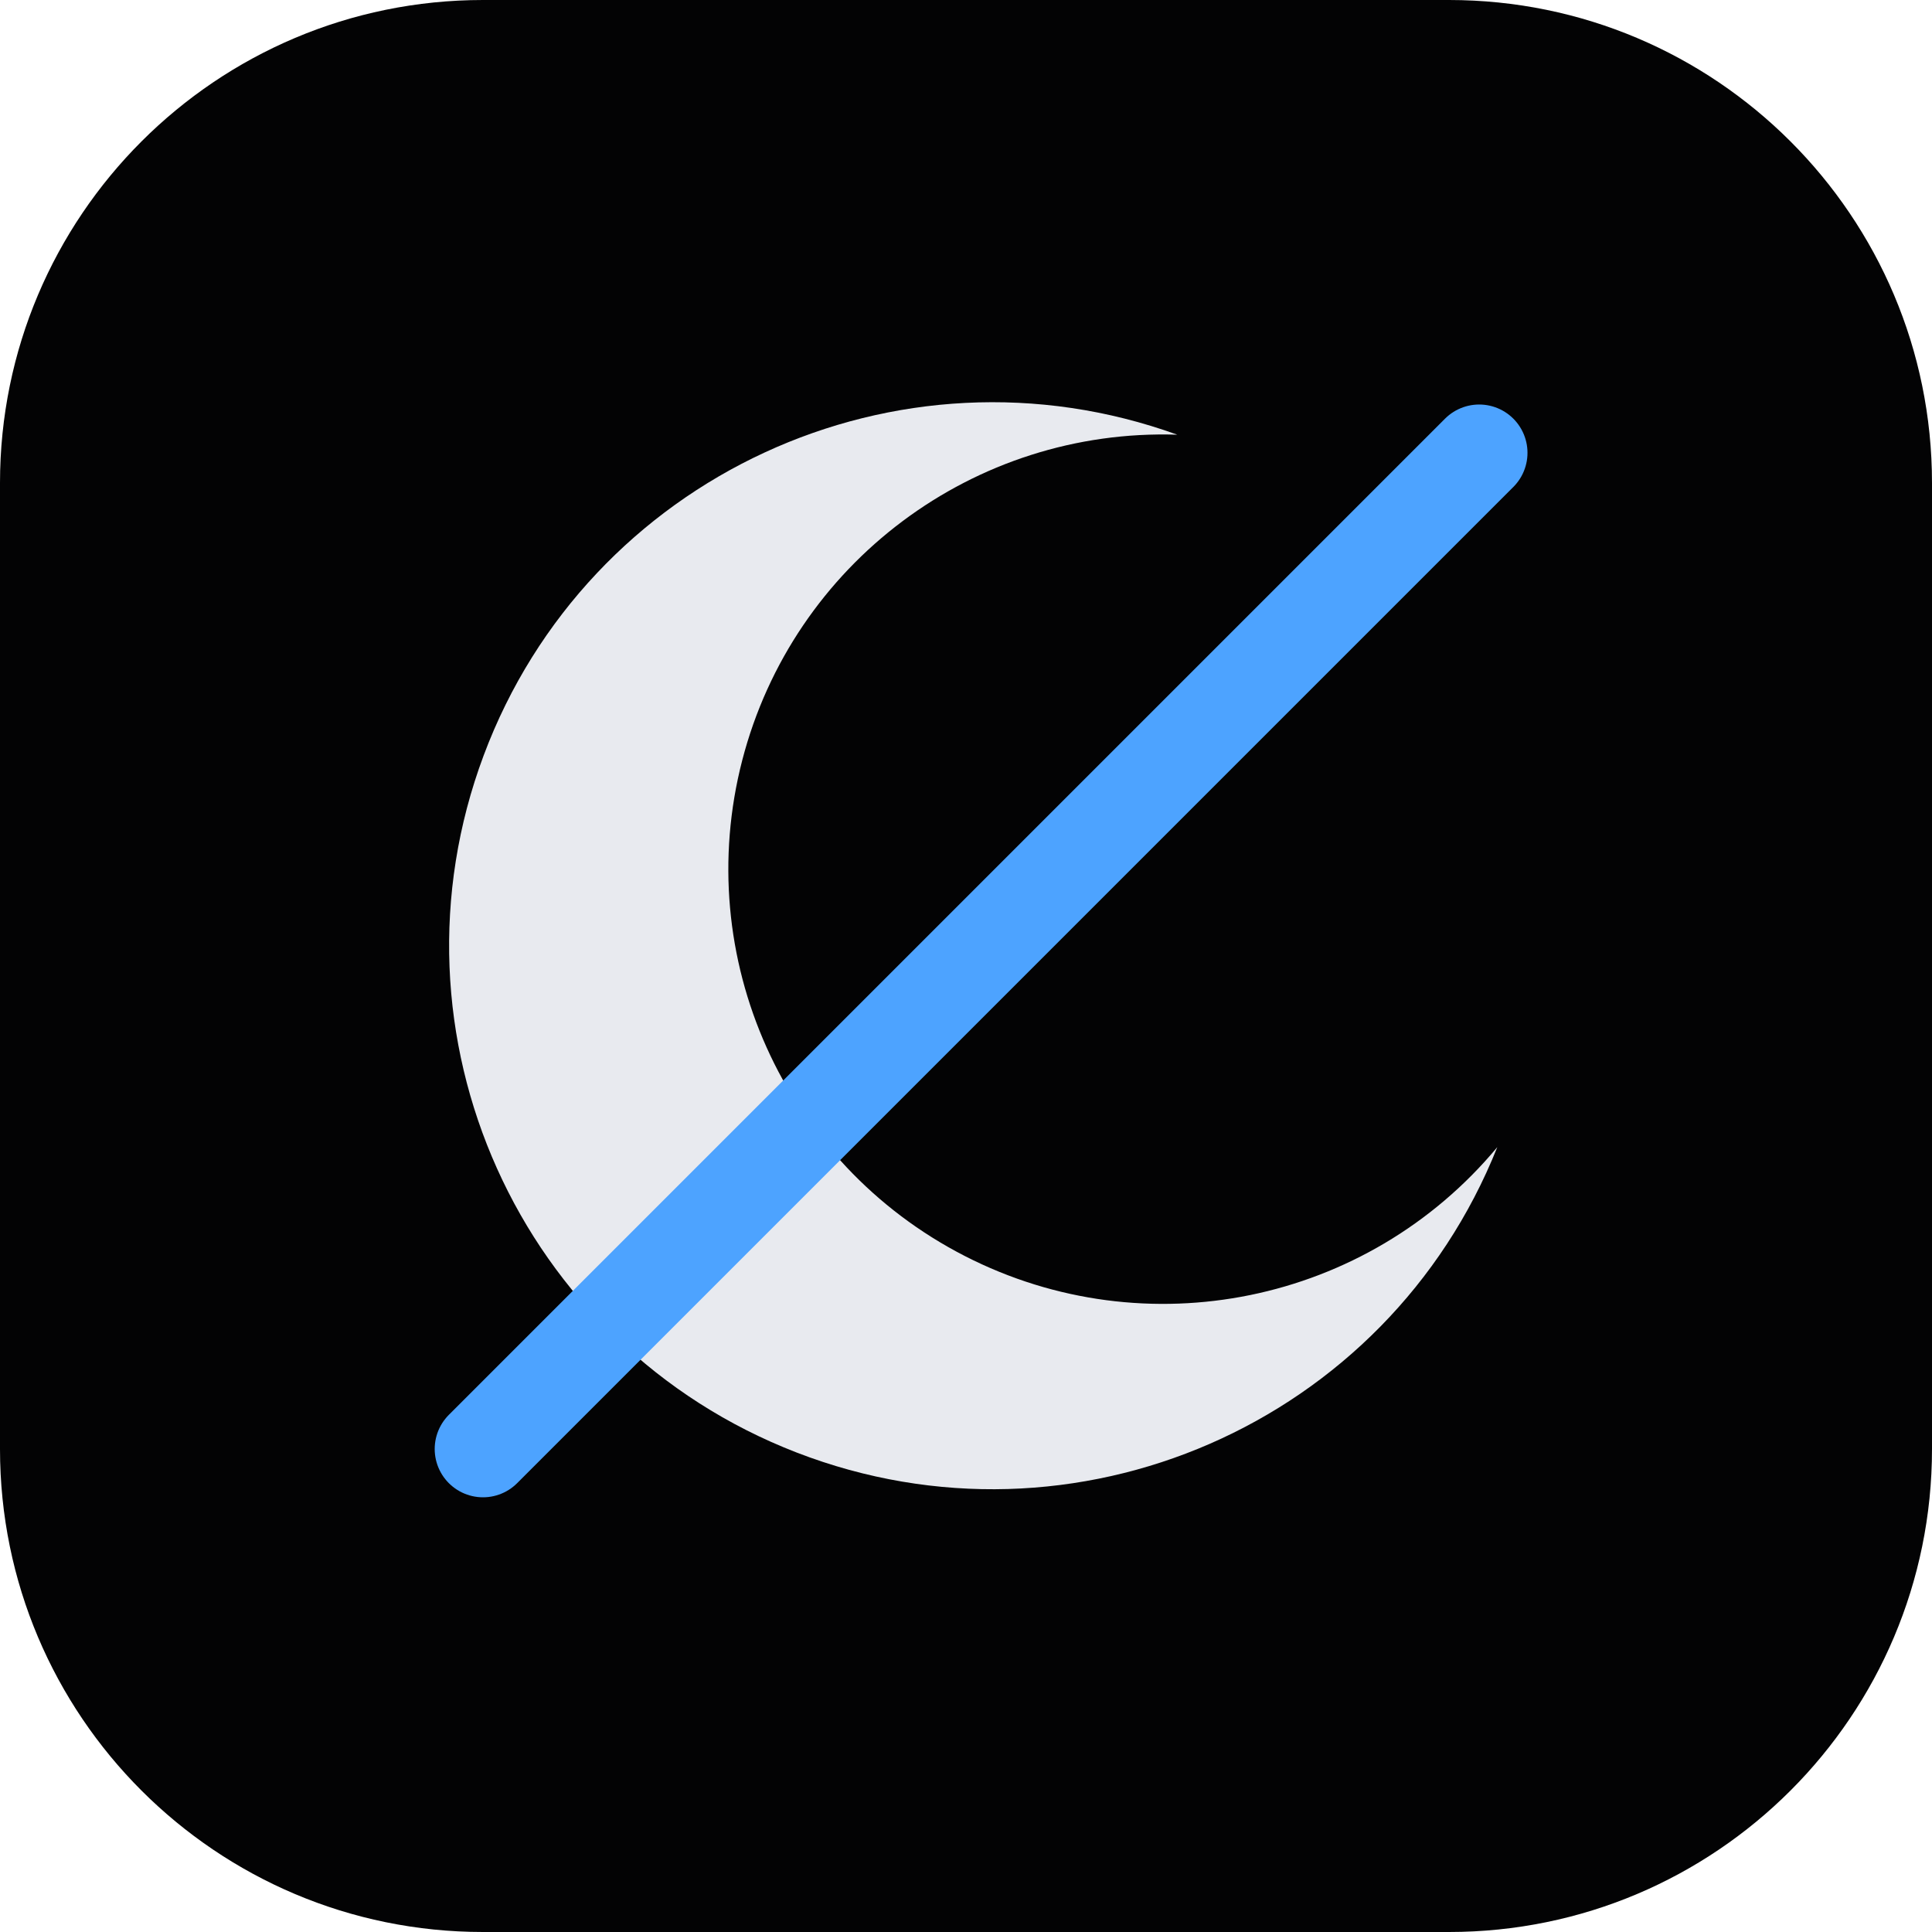
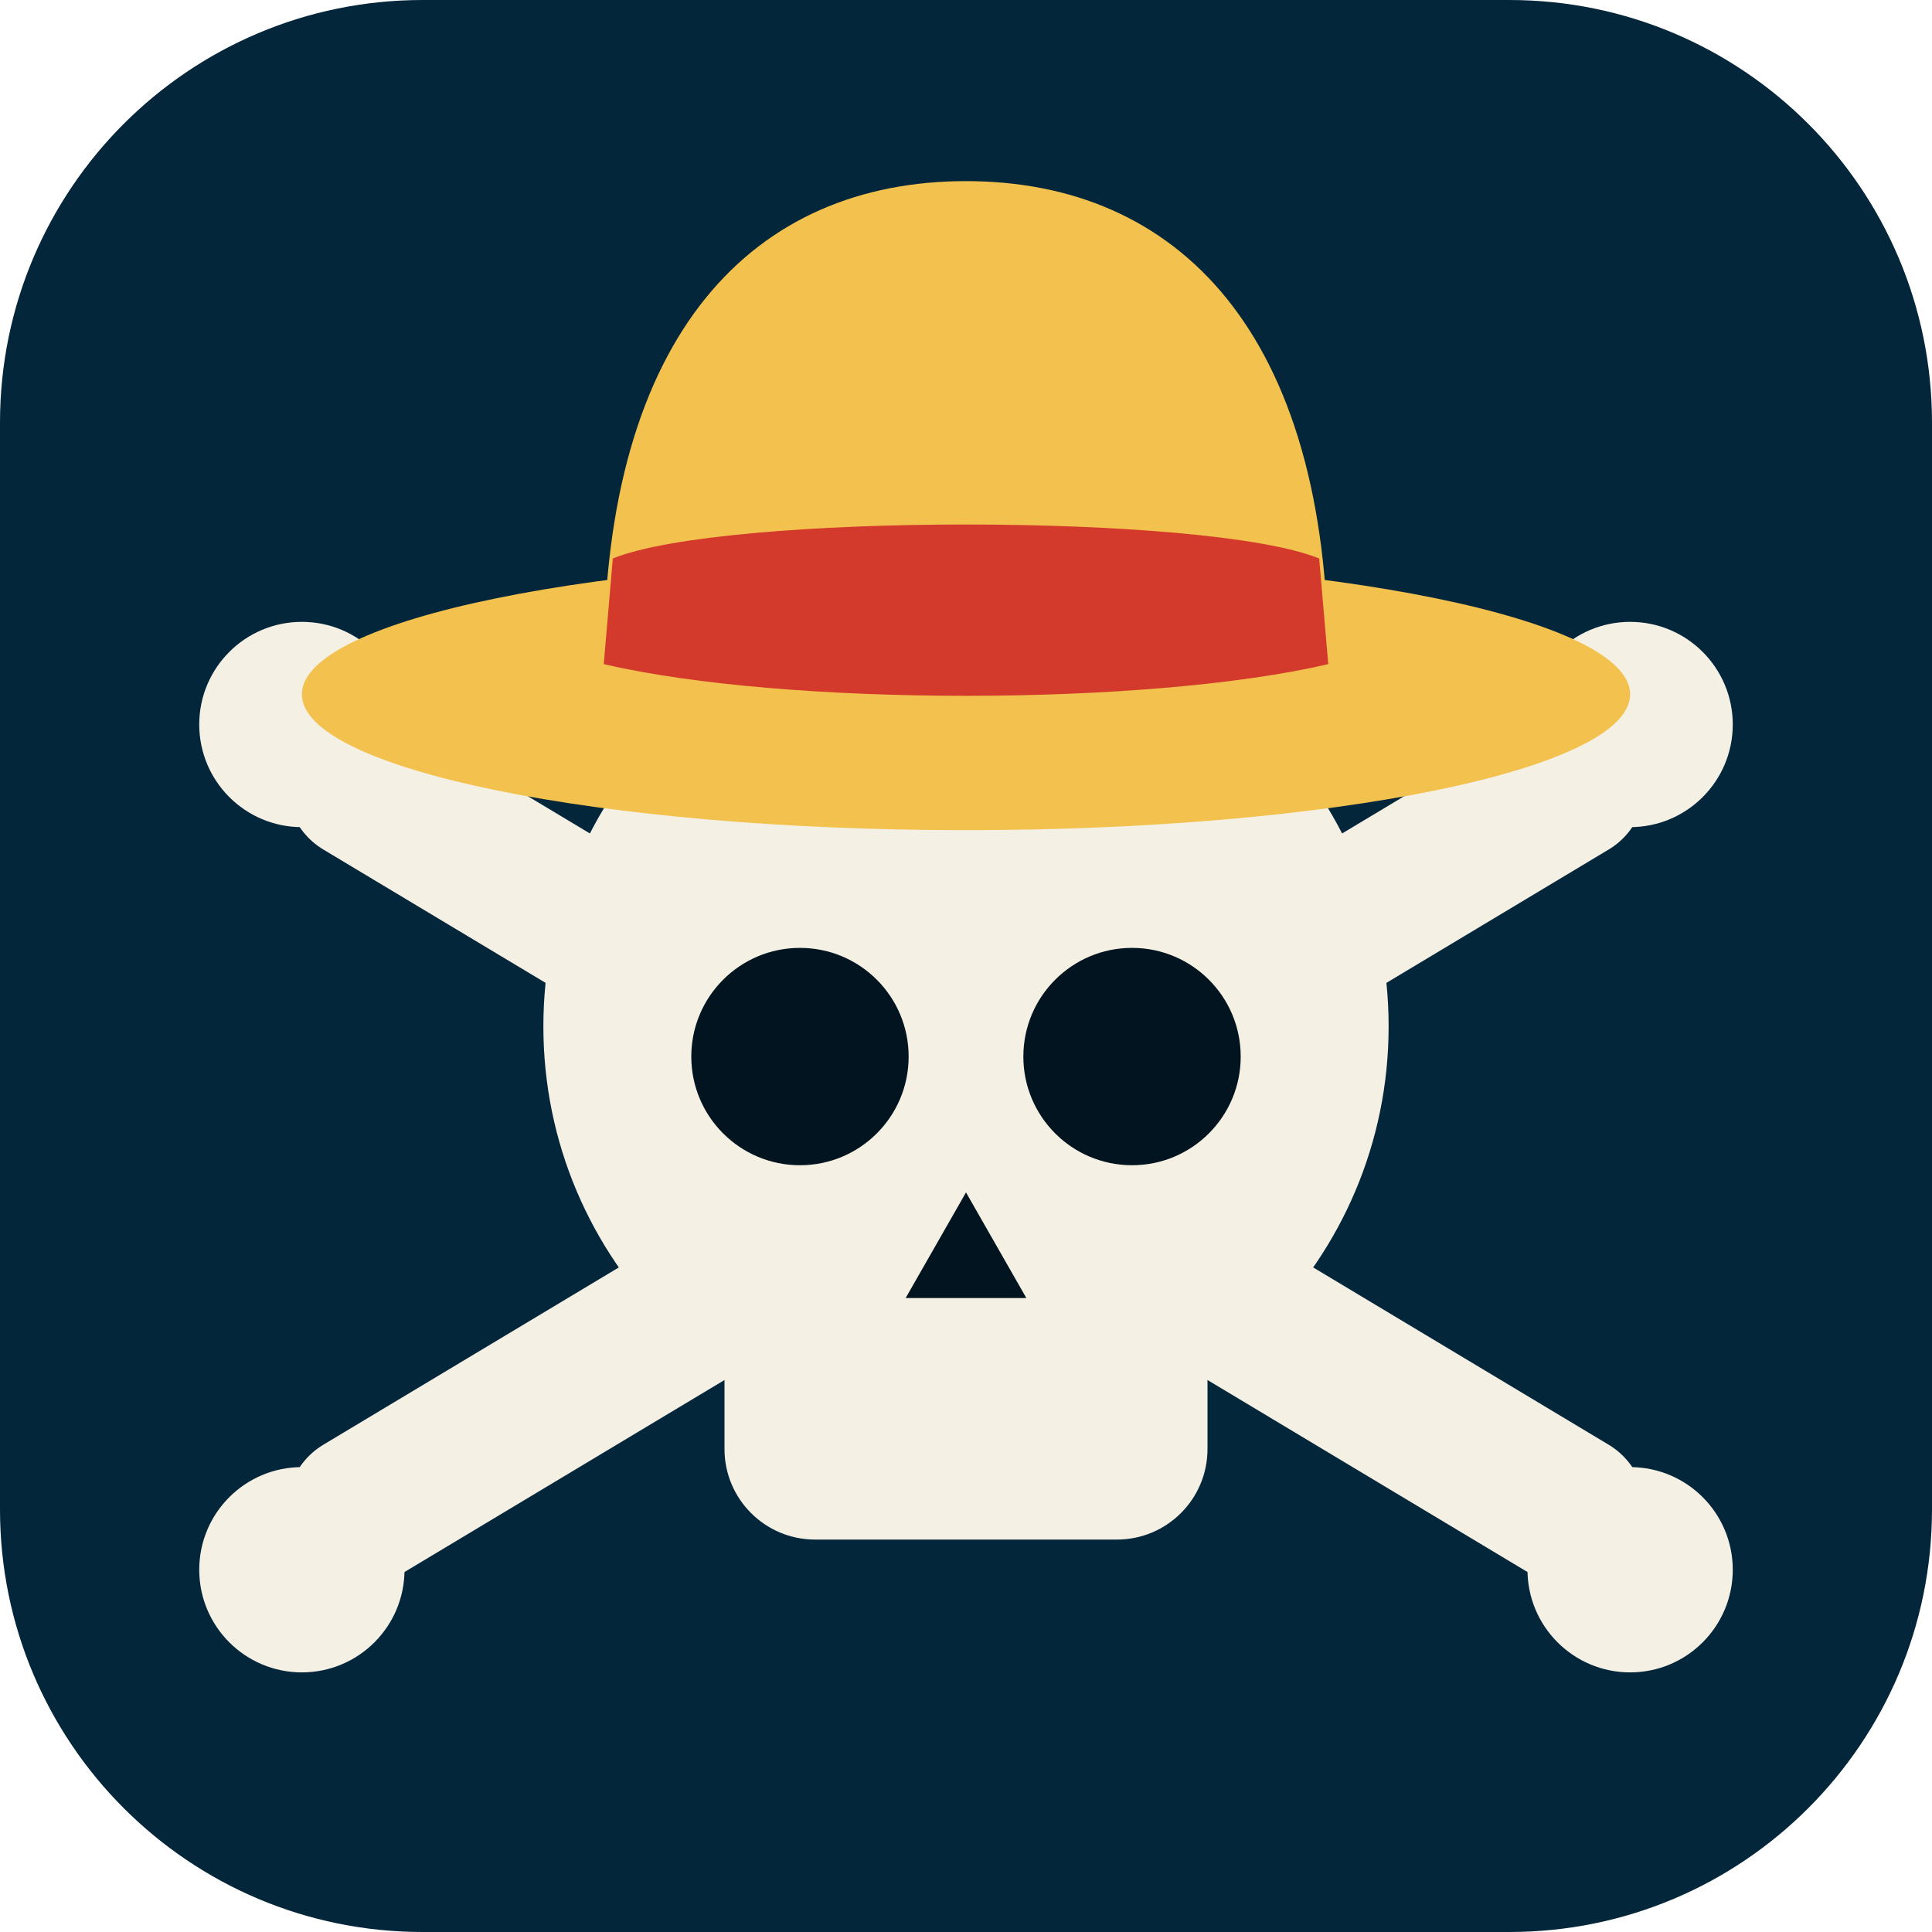
- <svg xmlns="http://www.w3.org/2000/svg" viewBox="0 0 32 32">
-   <rect width="32" height="32" rx="8" fill="#030304" />
-   <g transform="translate(4 4)">
-     <path d="M15.5 3.2A9 9 0 1 0 20.8 15 7.2 7.2 0 1 1 15.5 3.2Z" fill="#e8eaef" />
-     <path d="M4 20 20.5 3.5" stroke="#4da3ff" stroke-width="1.6" stroke-linecap="round" />
+ <svg xmlns="http://www.w3.org/2000/svg" viewBox="0 0 64 64">
+   <rect width="64" height="64" rx="14" fill="#04263a" />
+   <g stroke="#f5f0e4" stroke-width="5" stroke-linecap="round">
+     <path d="M12 50 L52 26" />
+     <path d="M12 26 L52 50" />
  </g>
+   <g fill="#f5f0e4">
+     <circle cx="10" cy="24" r="3.4" />
+     <circle cx="10" cy="52" r="3.4" />
+     <circle cx="54" cy="24" r="3.4" />
+     <circle cx="54" cy="52" r="3.4" />
+     <circle cx="32" cy="34" r="14" />
+     <rect x="24" y="40" width="16" height="11" rx="3" />
+   </g>
+   <circle cx="26.5" cy="35" r="3.6" fill="#021420" />
+   <circle cx="37.5" cy="35" r="3.6" fill="#021420" />
+   <path d="M32 39.5 L30 43 L34 43 Z" fill="#021420" />
+   <ellipse cx="32" cy="23" rx="22" ry="4.5" fill="#f2c14e" />
+   <path d="M20 22 C20 11 25 6 32 6 C39 6 44 11 44 22 Z" fill="#f2c14e" />
+   <path d="M20.3 18.5 C24 17 40 17 43.7 18.5 L44 22 C38 23.4 26 23.4 20 22 Z" fill="#d33a2c" />
</svg>
